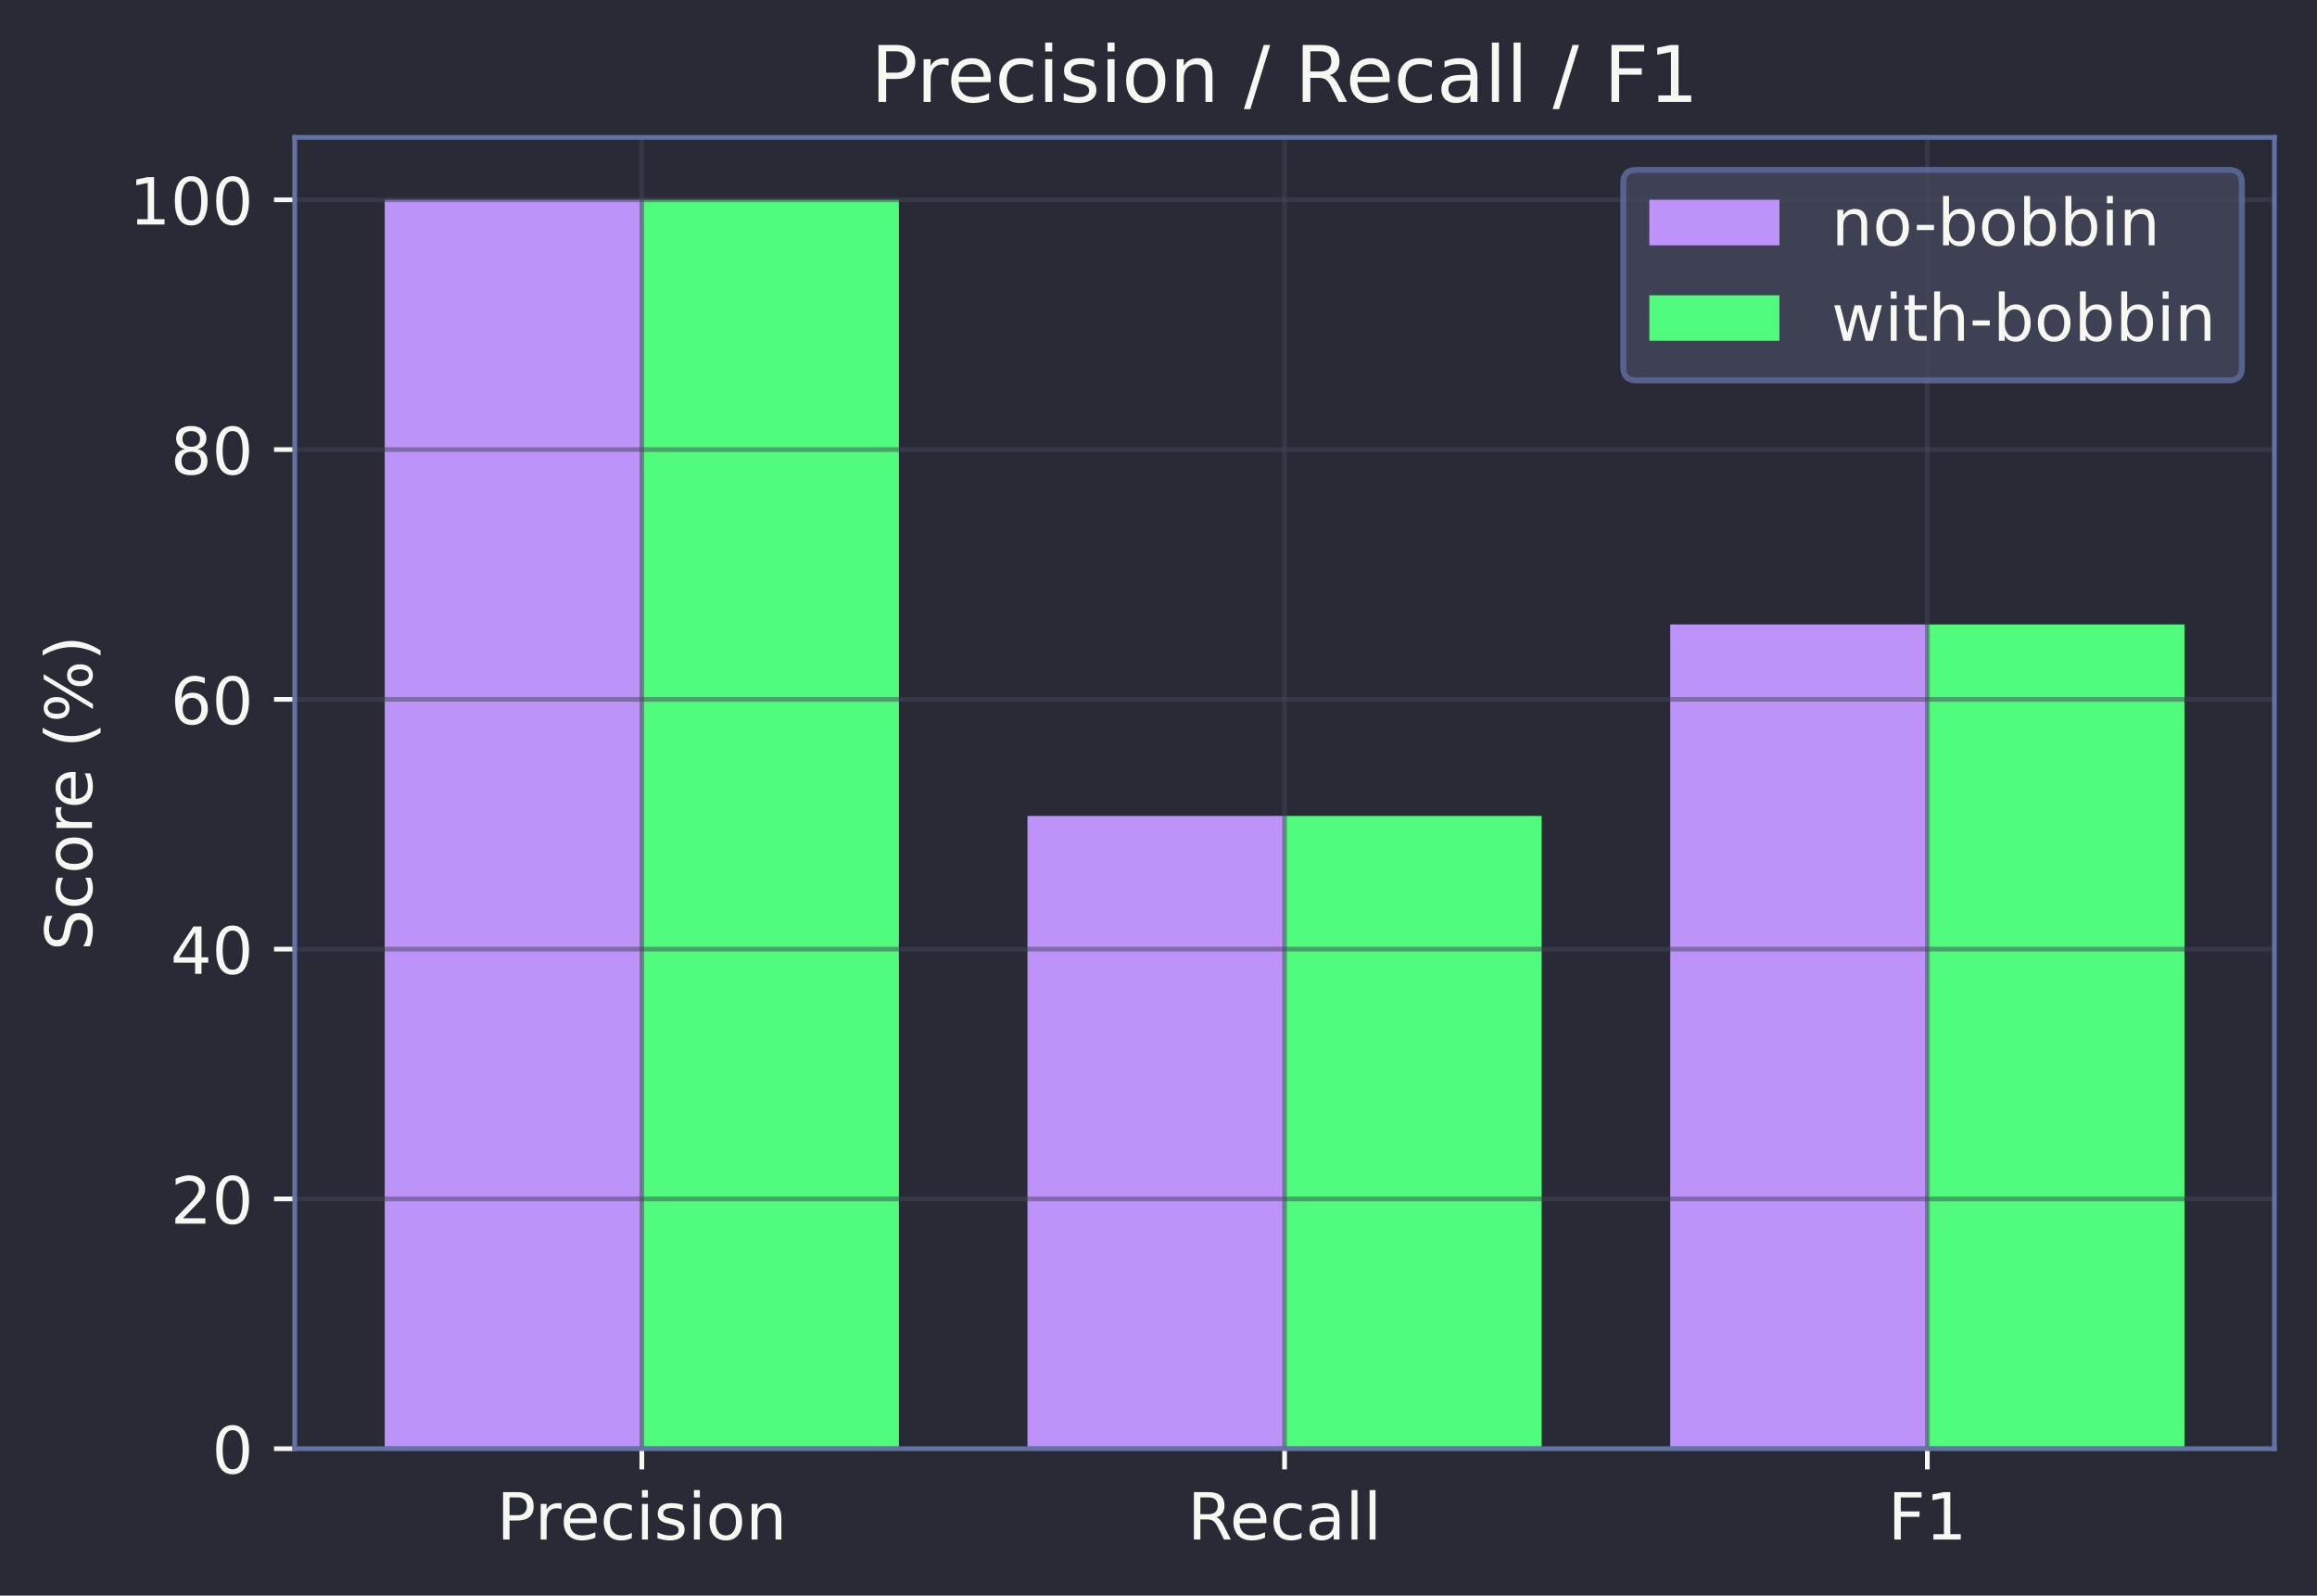
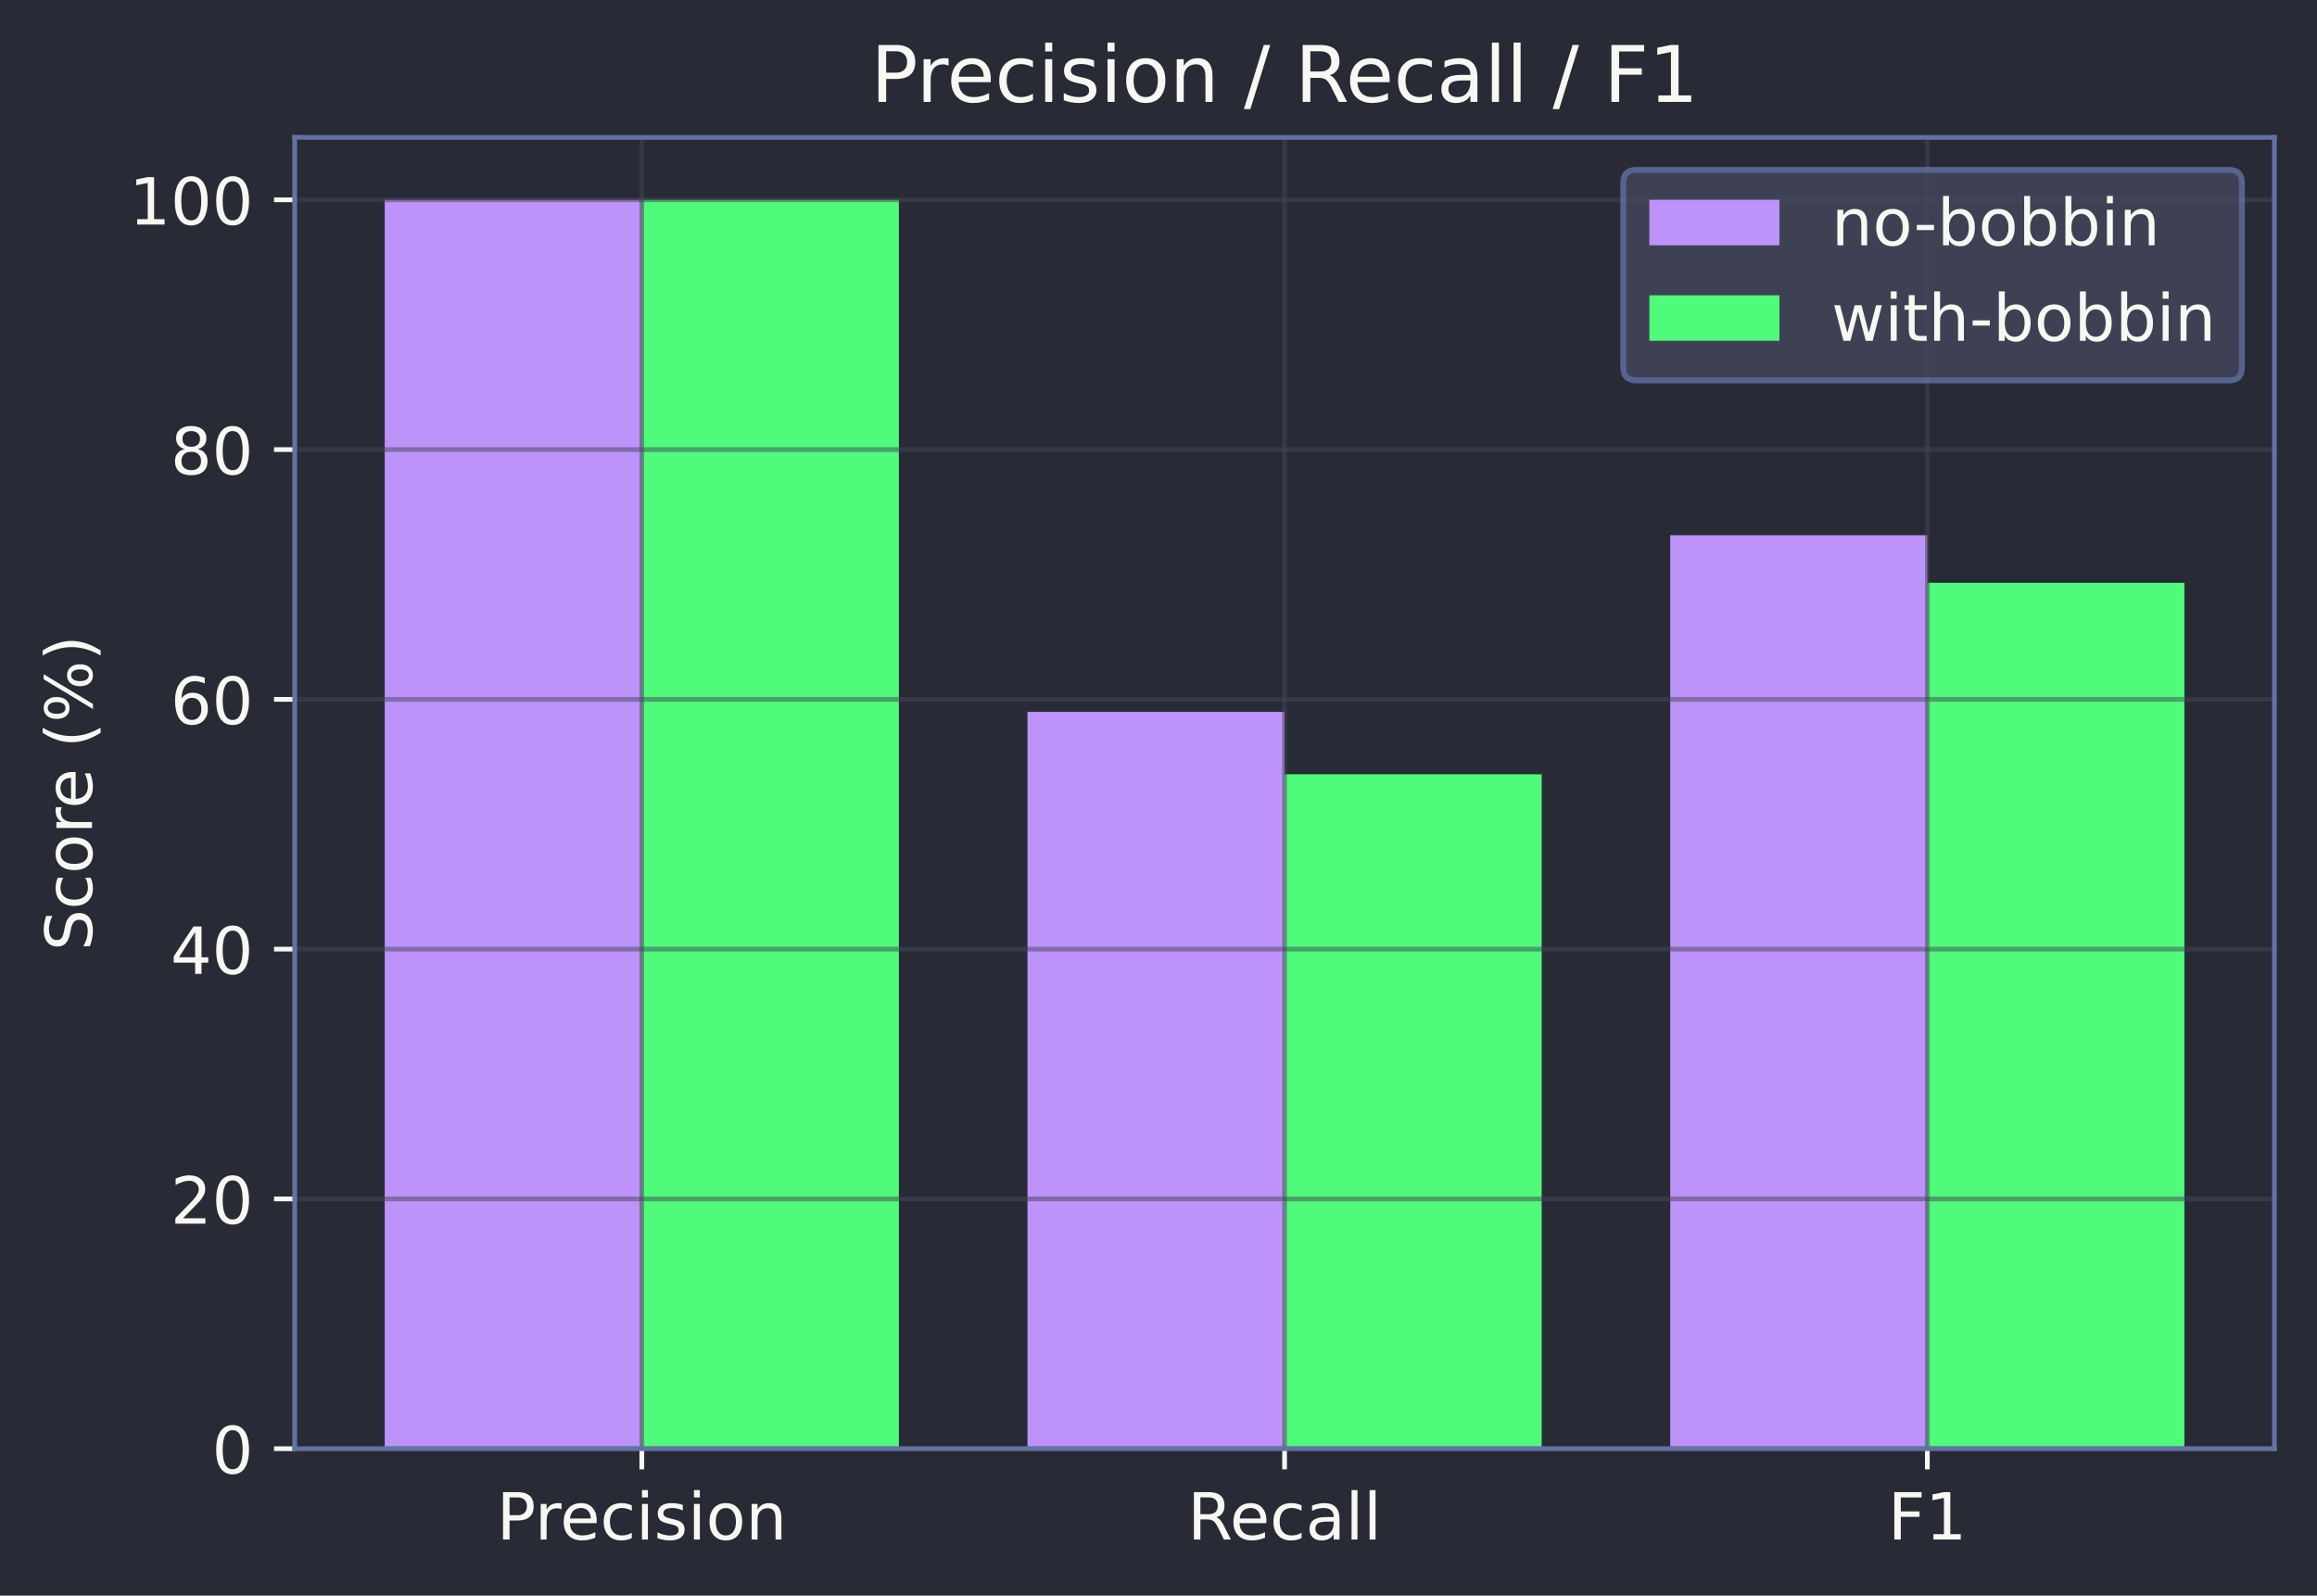
<svg xmlns="http://www.w3.org/2000/svg" xmlns:xlink="http://www.w3.org/1999/xlink" width="391.842pt" height="269.836pt" viewBox="0 0 391.842 269.836" version="1.1">
  <defs>
    <style type="text/css">*{stroke-linejoin: round; stroke-linecap: butt}</style>
  </defs>
  <g id="figure_1">
    <g id="patch_1">
      <path d="M 0 269.836  L 391.842 269.836  L 391.842 0  L 0 0  z " style="fill: #282a36" />
    </g>
    <g id="axes_1">
      <g id="patch_2">
        <path d="M 49.842 244.99  L 384.642 244.99  L 384.642 23.23  L 49.842 23.23  z " style="fill: #282a36" />
      </g>
      <g id="patch_3">
-         <path d="M 65.06 244.99  L 108.541 244.99  L 108.541 33.79  L 65.06 33.79  z " clip-path="url(#p84d5758f92)" style="fill: #bd93f9" />
+         <path d="M 65.06 244.99  L 108.541 244.99  L 108.541 33.79  L 65.06 33.79  z " clip-path="url(#p6246b91a64)" style="fill: #bd93f9" />
      </g>
      <g id="patch_4">
-         <path d="M 173.762 244.99  L 217.242 244.99  L 217.242 137.983  L 173.762 137.983  z " clip-path="url(#p84d5758f92)" style="fill: #bd93f9" />
+         <path d="M 173.762 244.99  L 217.242 244.99  L 217.242 120.382  L 173.762 120.382  z " clip-path="url(#p6246b91a64)" style="fill: #bd93f9" />
      </g>
      <g id="patch_5">
-         <path d="M 282.463 244.99  L 325.943 244.99  L 325.943 105.598  L 282.463 105.598  z " clip-path="url(#p84d5758f92)" style="fill: #bd93f9" />
+         <path d="M 282.463 244.99  L 325.943 244.99  L 325.943 90.514  L 282.463 90.514  z " clip-path="url(#p6246b91a64)" style="fill: #bd93f9" />
      </g>
      <g id="patch_6">
-         <path d="M 108.541 244.99  L 152.021 244.99  L 152.021 33.79  L 108.541 33.79  z " clip-path="url(#p84d5758f92)" style="fill: #50fa7b" />
+         <path d="M 108.541 244.99  L 152.021 244.99  L 152.021 33.79  L 108.541 33.79  z " clip-path="url(#p6246b91a64)" style="fill: #50fa7b" />
      </g>
      <g id="patch_7">
-         <path d="M 217.242 244.99  L 260.723 244.99  L 260.723 137.983  L 217.242 137.983  z " clip-path="url(#p84d5758f92)" style="fill: #50fa7b" />
+         <path d="M 217.242 244.99  L 260.723 244.99  L 260.723 130.942  L 217.242 130.942  z " clip-path="url(#p6246b91a64)" style="fill: #50fa7b" />
      </g>
      <g id="patch_8">
-         <path d="M 325.943 244.99  L 369.424 244.99  L 369.424 105.598  L 325.943 105.598  z " clip-path="url(#p84d5758f92)" style="fill: #50fa7b" />
+         <path d="M 325.943 244.99  L 369.424 244.99  L 369.424 98.557  L 325.943 98.557  z " clip-path="url(#p6246b91a64)" style="fill: #50fa7b" />
      </g>
      <g id="matplotlib.axis_1">
        <g id="xtick_1">
          <g id="line2d_1">
-             <path d="M 108.541 244.99  L 108.541 23.23  " clip-path="url(#p84d5758f92)" style="fill: none; stroke: #44475a; stroke-opacity: 0.5; stroke-width: 0.8; stroke-linecap: square" />
+             <path d="M 108.541 244.99  L 108.541 23.23  " clip-path="url(#p6246b91a64)" style="fill: none; stroke: #44475a; stroke-opacity: 0.5; stroke-width: 0.8; stroke-linecap: square" />
          </g>
          <g id="line2d_2">
            <defs>
-               <path id="m714a81cec9" d="M 0 0  L 0 3.5  " style="stroke: #f8f8f2; stroke-width: 0.8" />
+               <path id="m6a571f8b29" d="M 0 0  L 0 3.5  " style="stroke: #f8f8f2; stroke-width: 0.8" />
            </defs>
            <g>
-               <use xlink:href="#m714a81cec9" x="108.541" y="244.99" style="fill: #f8f8f2; stroke: #f8f8f2; stroke-width: 0.8" />
+               <use xlink:href="#m6a571f8b29" x="108.541" y="244.99" style="fill: #f8f8f2; stroke: #f8f8f2; stroke-width: 0.8" />
            </g>
          </g>
          <g id="text_1">
            <text style="font-size: 11px; font-family: 'DejaVu Sans', 'Bitstream Vera Sans', 'Computer Modern Sans Serif', 'Lucida Grande', 'Verdana', 'Geneva', 'Lucid', 'Arial', 'Helvetica', 'Avant Garde', sans-serif; text-anchor: middle; fill: #f8f8f2" x="108.541" y="260.348" transform="rotate(-0 108.5409 260.3482)">Precision</text>
          </g>
        </g>
        <g id="xtick_2">
          <g id="line2d_3">
-             <path d="M 217.242 244.99  L 217.242 23.23  " clip-path="url(#p84d5758f92)" style="fill: none; stroke: #44475a; stroke-opacity: 0.5; stroke-width: 0.8; stroke-linecap: square" />
+             <path d="M 217.242 244.99  L 217.242 23.23  " clip-path="url(#p6246b91a64)" style="fill: none; stroke: #44475a; stroke-opacity: 0.5; stroke-width: 0.8; stroke-linecap: square" />
          </g>
          <g id="line2d_4">
            <g>
-               <use xlink:href="#m714a81cec9" x="217.242" y="244.99" style="fill: #f8f8f2; stroke: #f8f8f2; stroke-width: 0.8" />
+               <use xlink:href="#m6a571f8b29" x="217.242" y="244.99" style="fill: #f8f8f2; stroke: #f8f8f2; stroke-width: 0.8" />
            </g>
          </g>
          <g id="text_2">
            <text style="font-size: 11px; font-family: 'DejaVu Sans', 'Bitstream Vera Sans', 'Computer Modern Sans Serif', 'Lucida Grande', 'Verdana', 'Geneva', 'Lucid', 'Arial', 'Helvetica', 'Avant Garde', sans-serif; text-anchor: middle; fill: #f8f8f2" x="217.242" y="260.348" transform="rotate(-0 217.2422 260.3482)">Recall</text>
          </g>
        </g>
        <g id="xtick_3">
          <g id="line2d_5">
-             <path d="M 325.943 244.99  L 325.943 23.23  " clip-path="url(#p84d5758f92)" style="fill: none; stroke: #44475a; stroke-opacity: 0.5; stroke-width: 0.8; stroke-linecap: square" />
+             <path d="M 325.943 244.99  L 325.943 23.23  " clip-path="url(#p6246b91a64)" style="fill: none; stroke: #44475a; stroke-opacity: 0.5; stroke-width: 0.8; stroke-linecap: square" />
          </g>
          <g id="line2d_6">
            <g>
-               <use xlink:href="#m714a81cec9" x="325.943" y="244.99" style="fill: #f8f8f2; stroke: #f8f8f2; stroke-width: 0.8" />
+               <use xlink:href="#m6a571f8b29" x="325.943" y="244.99" style="fill: #f8f8f2; stroke: #f8f8f2; stroke-width: 0.8" />
            </g>
          </g>
          <g id="text_3">
            <text style="font-size: 11px; font-family: 'DejaVu Sans', 'Bitstream Vera Sans', 'Computer Modern Sans Serif', 'Lucida Grande', 'Verdana', 'Geneva', 'Lucid', 'Arial', 'Helvetica', 'Avant Garde', sans-serif; text-anchor: middle; fill: #f8f8f2" x="325.943" y="260.348" transform="rotate(-0 325.9435 260.3482)">F1</text>
          </g>
        </g>
      </g>
      <g id="matplotlib.axis_2">
        <g id="ytick_1">
          <g id="line2d_7">
-             <path d="M 49.842 244.99  L 384.642 244.99  " clip-path="url(#p84d5758f92)" style="fill: none; stroke: #44475a; stroke-opacity: 0.5; stroke-width: 0.8; stroke-linecap: square" />
+             <path d="M 49.842 244.99  L 384.642 244.99  " clip-path="url(#p6246b91a64)" style="fill: none; stroke: #44475a; stroke-opacity: 0.5; stroke-width: 0.8; stroke-linecap: square" />
          </g>
          <g id="line2d_8">
            <defs>
-               <path id="m4872398bff" d="M 0 0  L -3.5 0  " style="stroke: #f8f8f2; stroke-width: 0.8" />
+               <path id="m26e61afb71" d="M 0 0  L -3.5 0  " style="stroke: #f8f8f2; stroke-width: 0.8" />
            </defs>
            <g>
-               <use xlink:href="#m4872398bff" x="49.842" y="244.99" style="fill: #f8f8f2; stroke: #f8f8f2; stroke-width: 0.8" />
+               <use xlink:href="#m26e61afb71" x="49.842" y="244.99" style="fill: #f8f8f2; stroke: #f8f8f2; stroke-width: 0.8" />
            </g>
          </g>
          <g id="text_4">
            <text style="font-size: 11px; font-family: 'DejaVu Sans', 'Bitstream Vera Sans', 'Computer Modern Sans Serif', 'Lucida Grande', 'Verdana', 'Geneva', 'Lucid', 'Arial', 'Helvetica', 'Avant Garde', sans-serif; text-anchor: end; fill: #f8f8f2" x="42.842" y="249.169" transform="rotate(-0 42.84219 249.1691)">0</text>
          </g>
        </g>
        <g id="ytick_2">
          <g id="line2d_9">
-             <path d="M 49.842 202.75  L 384.642 202.75  " clip-path="url(#p84d5758f92)" style="fill: none; stroke: #44475a; stroke-opacity: 0.5; stroke-width: 0.8; stroke-linecap: square" />
+             <path d="M 49.842 202.75  L 384.642 202.75  " clip-path="url(#p6246b91a64)" style="fill: none; stroke: #44475a; stroke-opacity: 0.5; stroke-width: 0.8; stroke-linecap: square" />
          </g>
          <g id="line2d_10">
            <g>
-               <use xlink:href="#m4872398bff" x="49.842" y="202.75" style="fill: #f8f8f2; stroke: #f8f8f2; stroke-width: 0.8" />
+               <use xlink:href="#m26e61afb71" x="49.842" y="202.75" style="fill: #f8f8f2; stroke: #f8f8f2; stroke-width: 0.8" />
            </g>
          </g>
          <g id="text_5">
            <text style="font-size: 11px; font-family: 'DejaVu Sans', 'Bitstream Vera Sans', 'Computer Modern Sans Serif', 'Lucida Grande', 'Verdana', 'Geneva', 'Lucid', 'Arial', 'Helvetica', 'Avant Garde', sans-serif; text-anchor: end; fill: #f8f8f2" x="42.842" y="206.929" transform="rotate(-0 42.84219 206.9291)">20</text>
          </g>
        </g>
        <g id="ytick_3">
          <g id="line2d_11">
-             <path d="M 49.842 160.51  L 384.642 160.51  " clip-path="url(#p84d5758f92)" style="fill: none; stroke: #44475a; stroke-opacity: 0.5; stroke-width: 0.8; stroke-linecap: square" />
+             <path d="M 49.842 160.51  L 384.642 160.51  " clip-path="url(#p6246b91a64)" style="fill: none; stroke: #44475a; stroke-opacity: 0.5; stroke-width: 0.8; stroke-linecap: square" />
          </g>
          <g id="line2d_12">
            <g>
-               <use xlink:href="#m4872398bff" x="49.842" y="160.51" style="fill: #f8f8f2; stroke: #f8f8f2; stroke-width: 0.8" />
+               <use xlink:href="#m26e61afb71" x="49.842" y="160.51" style="fill: #f8f8f2; stroke: #f8f8f2; stroke-width: 0.8" />
            </g>
          </g>
          <g id="text_6">
            <text style="font-size: 11px; font-family: 'DejaVu Sans', 'Bitstream Vera Sans', 'Computer Modern Sans Serif', 'Lucida Grande', 'Verdana', 'Geneva', 'Lucid', 'Arial', 'Helvetica', 'Avant Garde', sans-serif; text-anchor: end; fill: #f8f8f2" x="42.842" y="164.689" transform="rotate(-0 42.84219 164.6891)">40</text>
          </g>
        </g>
        <g id="ytick_4">
          <g id="line2d_13">
-             <path d="M 49.842 118.27  L 384.642 118.27  " clip-path="url(#p84d5758f92)" style="fill: none; stroke: #44475a; stroke-opacity: 0.5; stroke-width: 0.8; stroke-linecap: square" />
+             <path d="M 49.842 118.27  L 384.642 118.27  " clip-path="url(#p6246b91a64)" style="fill: none; stroke: #44475a; stroke-opacity: 0.5; stroke-width: 0.8; stroke-linecap: square" />
          </g>
          <g id="line2d_14">
            <g>
-               <use xlink:href="#m4872398bff" x="49.842" y="118.27" style="fill: #f8f8f2; stroke: #f8f8f2; stroke-width: 0.8" />
+               <use xlink:href="#m26e61afb71" x="49.842" y="118.27" style="fill: #f8f8f2; stroke: #f8f8f2; stroke-width: 0.8" />
            </g>
          </g>
          <g id="text_7">
            <text style="font-size: 11px; font-family: 'DejaVu Sans', 'Bitstream Vera Sans', 'Computer Modern Sans Serif', 'Lucida Grande', 'Verdana', 'Geneva', 'Lucid', 'Arial', 'Helvetica', 'Avant Garde', sans-serif; text-anchor: end; fill: #f8f8f2" x="42.842" y="122.449" transform="rotate(-0 42.84219 122.4491)">60</text>
          </g>
        </g>
        <g id="ytick_5">
          <g id="line2d_15">
-             <path d="M 49.842 76.03  L 384.642 76.03  " clip-path="url(#p84d5758f92)" style="fill: none; stroke: #44475a; stroke-opacity: 0.5; stroke-width: 0.8; stroke-linecap: square" />
+             <path d="M 49.842 76.03  L 384.642 76.03  " clip-path="url(#p6246b91a64)" style="fill: none; stroke: #44475a; stroke-opacity: 0.5; stroke-width: 0.8; stroke-linecap: square" />
          </g>
          <g id="line2d_16">
            <g>
-               <use xlink:href="#m4872398bff" x="49.842" y="76.03" style="fill: #f8f8f2; stroke: #f8f8f2; stroke-width: 0.8" />
+               <use xlink:href="#m26e61afb71" x="49.842" y="76.03" style="fill: #f8f8f2; stroke: #f8f8f2; stroke-width: 0.8" />
            </g>
          </g>
          <g id="text_8">
            <text style="font-size: 11px; font-family: 'DejaVu Sans', 'Bitstream Vera Sans', 'Computer Modern Sans Serif', 'Lucida Grande', 'Verdana', 'Geneva', 'Lucid', 'Arial', 'Helvetica', 'Avant Garde', sans-serif; text-anchor: end; fill: #f8f8f2" x="42.842" y="80.209" transform="rotate(-0 42.84219 80.20908)">80</text>
          </g>
        </g>
        <g id="ytick_6">
          <g id="line2d_17">
-             <path d="M 49.842 33.79  L 384.642 33.79  " clip-path="url(#p84d5758f92)" style="fill: none; stroke: #44475a; stroke-opacity: 0.5; stroke-width: 0.8; stroke-linecap: square" />
+             <path d="M 49.842 33.79  L 384.642 33.79  " clip-path="url(#p6246b91a64)" style="fill: none; stroke: #44475a; stroke-opacity: 0.5; stroke-width: 0.8; stroke-linecap: square" />
          </g>
          <g id="line2d_18">
            <g>
-               <use xlink:href="#m4872398bff" x="49.842" y="33.79" style="fill: #f8f8f2; stroke: #f8f8f2; stroke-width: 0.8" />
+               <use xlink:href="#m26e61afb71" x="49.842" y="33.79" style="fill: #f8f8f2; stroke: #f8f8f2; stroke-width: 0.8" />
            </g>
          </g>
          <g id="text_9">
            <text style="font-size: 11px; font-family: 'DejaVu Sans', 'Bitstream Vera Sans', 'Computer Modern Sans Serif', 'Lucida Grande', 'Verdana', 'Geneva', 'Lucid', 'Arial', 'Helvetica', 'Avant Garde', sans-serif; text-anchor: end; fill: #f8f8f2" x="42.842" y="37.969" transform="rotate(-0 42.84219 37.96908)">100</text>
          </g>
        </g>
        <g id="text_10">
          <text style="font-size: 11px; font-family: 'DejaVu Sans', 'Bitstream Vera Sans', 'Computer Modern Sans Serif', 'Lucida Grande', 'Verdana', 'Geneva', 'Lucid', 'Arial', 'Helvetica', 'Avant Garde', sans-serif; text-anchor: middle; fill: #f8f8f2" x="15.558" y="134.11" transform="rotate(-90 15.55828 134.1099)">Score (%)</text>
        </g>
      </g>
      <g id="patch_9">
        <path d="M 49.842 244.99  L 49.842 23.23  " style="fill: none; stroke: #6272a4; stroke-width: 0.8; stroke-linejoin: miter; stroke-linecap: square" />
      </g>
      <g id="patch_10">
        <path d="M 384.642 244.99  L 384.642 23.23  " style="fill: none; stroke: #6272a4; stroke-width: 0.8; stroke-linejoin: miter; stroke-linecap: square" />
      </g>
      <g id="patch_11">
        <path d="M 49.842 244.99  L 384.642 244.99  " style="fill: none; stroke: #6272a4; stroke-width: 0.8; stroke-linejoin: miter; stroke-linecap: square" />
      </g>
      <g id="patch_12">
        <path d="M 49.842 23.23  L 384.642 23.23  " style="fill: none; stroke: #6272a4; stroke-width: 0.8; stroke-linejoin: miter; stroke-linecap: square" />
      </g>
      <g id="text_11">
        <text style="font-size: 13.2px; font-family: 'DejaVu Sans', 'Bitstream Vera Sans', 'Computer Modern Sans Serif', 'Lucida Grande', 'Verdana', 'Geneva', 'Lucid', 'Arial', 'Helvetica', 'Avant Garde', sans-serif; text-anchor: middle; fill: #f8f8f2" x="217.242" y="17.23" transform="rotate(-0 217.2422 17.22994)">Precision / Recall / F1</text>
      </g>
      <g id="legend_1">
        <g id="patch_13">
          <path d="M 276.73 64.322  L 376.942 64.322  Q 379.142 64.322 379.142 62.122  L 379.142 30.93  Q 379.142 28.73 376.942 28.73  L 276.73 28.73  Q 274.53 28.73 274.53 30.93  L 274.53 62.122  Q 274.53 64.322 276.73 64.322  z " style="fill: #44475a; opacity: 0.8; stroke: #6272a4; stroke-linejoin: miter" />
        </g>
        <g id="patch_14">
          <path d="M 278.93 41.488  L 300.93 41.488  L 300.93 33.788  L 278.93 33.788  z " style="fill: #bd93f9" />
        </g>
        <g id="text_12">
          <text style="font-size: 11px; font-family: 'DejaVu Sans', 'Bitstream Vera Sans', 'Computer Modern Sans Serif', 'Lucida Grande', 'Verdana', 'Geneva', 'Lucid', 'Arial', 'Helvetica', 'Avant Garde', sans-serif; text-anchor: start; fill: #f8f8f2" x="309.73" y="41.488" transform="rotate(-0 309.7305 41.48822)">no-bobbin</text>
        </g>
        <g id="patch_15">
          <path d="M 278.93 57.634  L 300.93 57.634  L 300.93 49.934  L 278.93 49.934  z " style="fill: #50fa7b" />
        </g>
        <g id="text_13">
          <text style="font-size: 11px; font-family: 'DejaVu Sans', 'Bitstream Vera Sans', 'Computer Modern Sans Serif', 'Lucida Grande', 'Verdana', 'Geneva', 'Lucid', 'Arial', 'Helvetica', 'Avant Garde', sans-serif; text-anchor: start; fill: #f8f8f2" x="309.73" y="57.634" transform="rotate(-0 309.7305 57.63416)">with-bobbin</text>
        </g>
      </g>
    </g>
  </g>
  <defs>
-     <clipPath id="p84d5758f92">
+     <clipPath id="p6246b91a64">
      <rect x="49.842" y="23.23" width="334.8" height="221.76" />
    </clipPath>
  </defs>
</svg>
